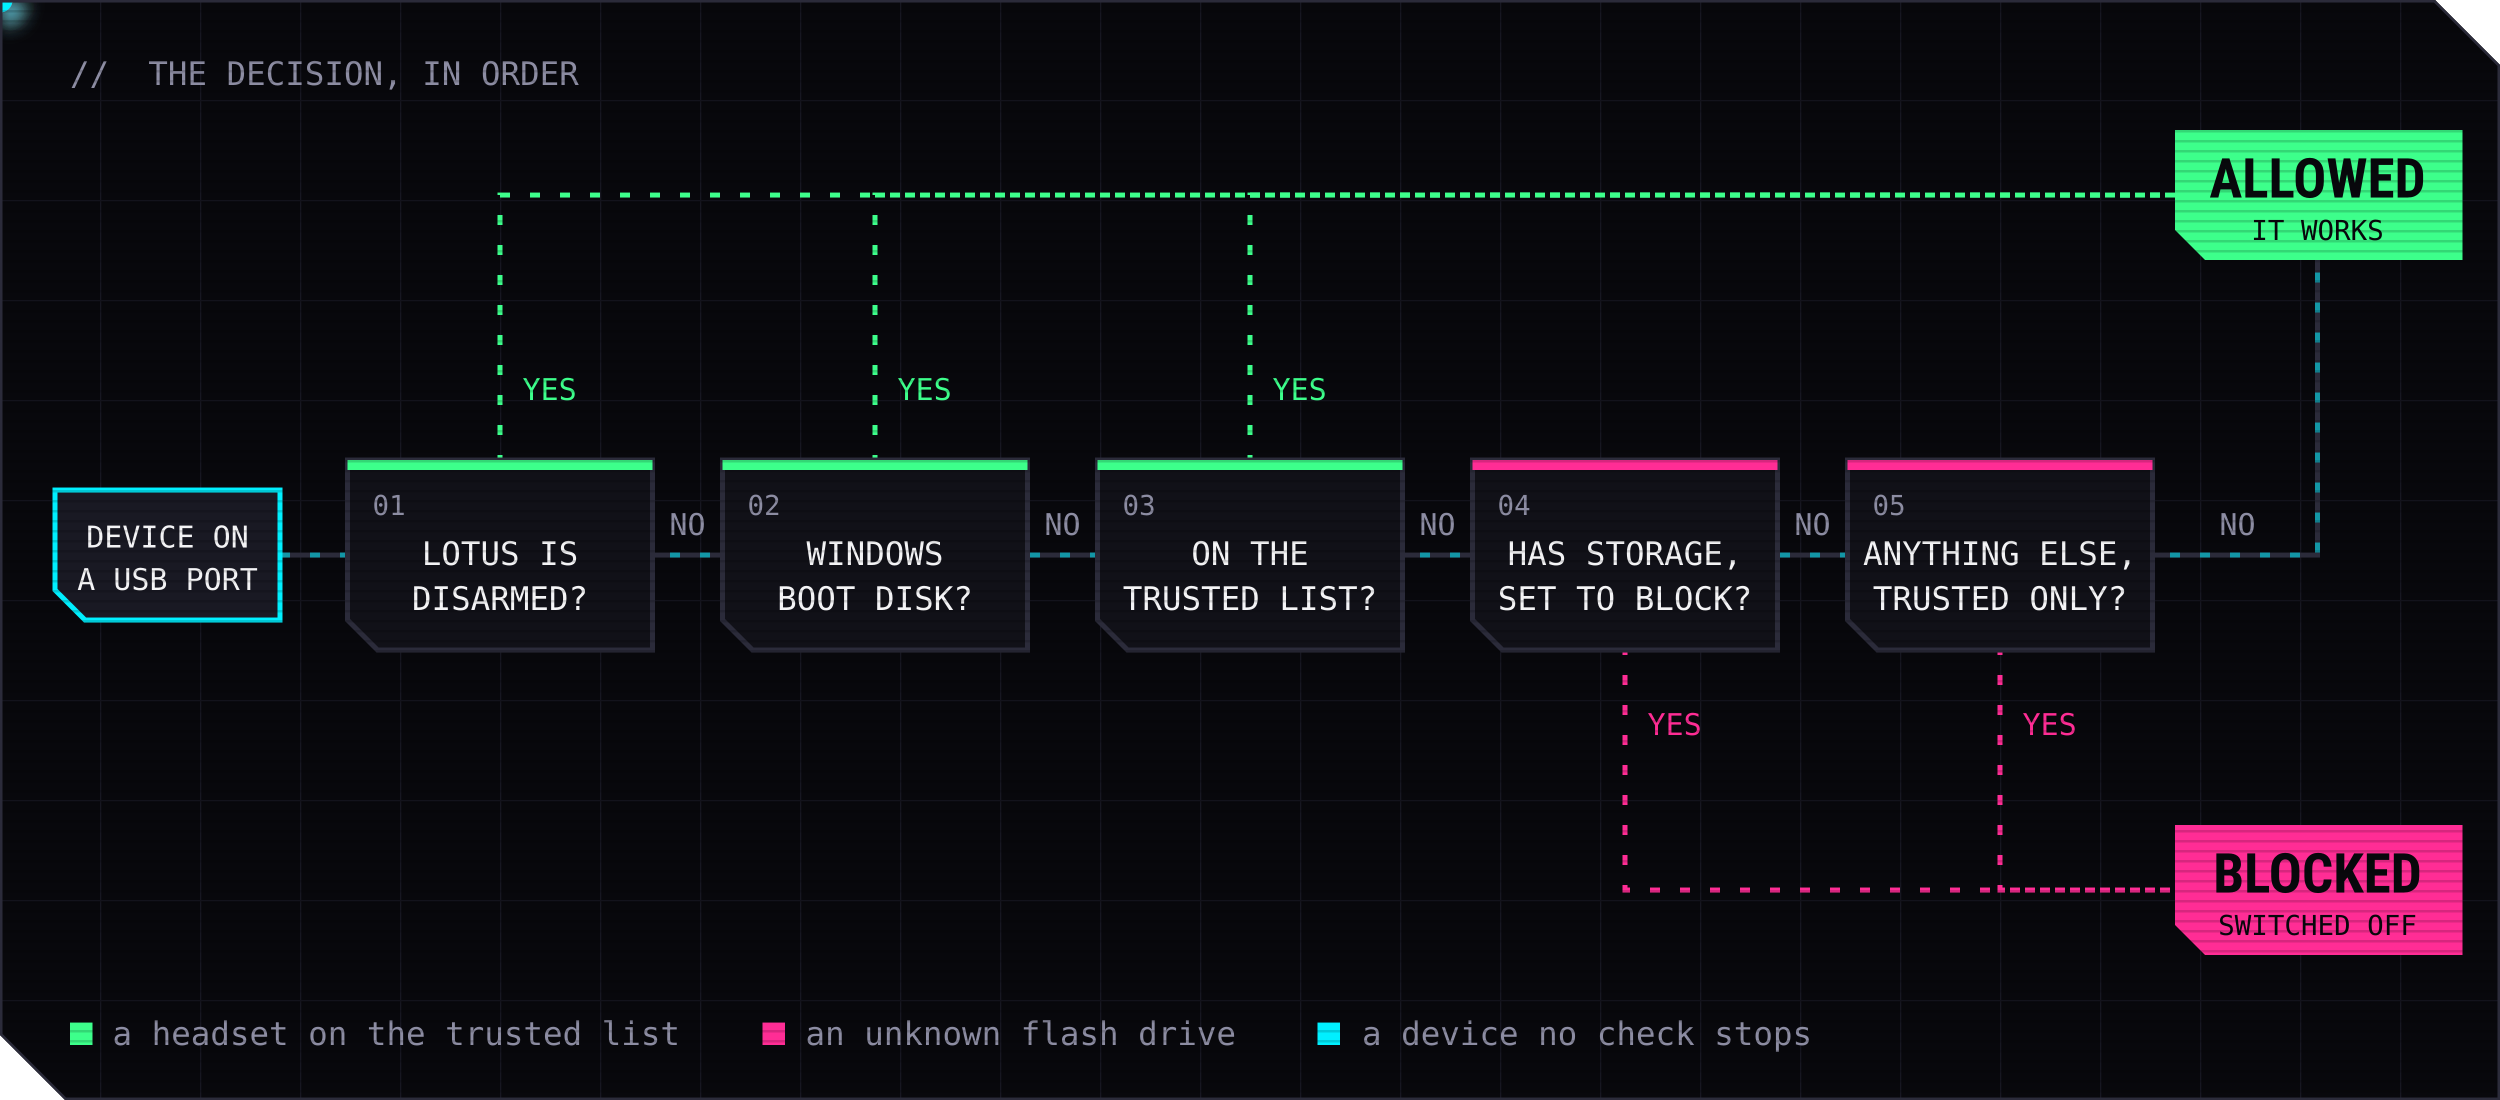
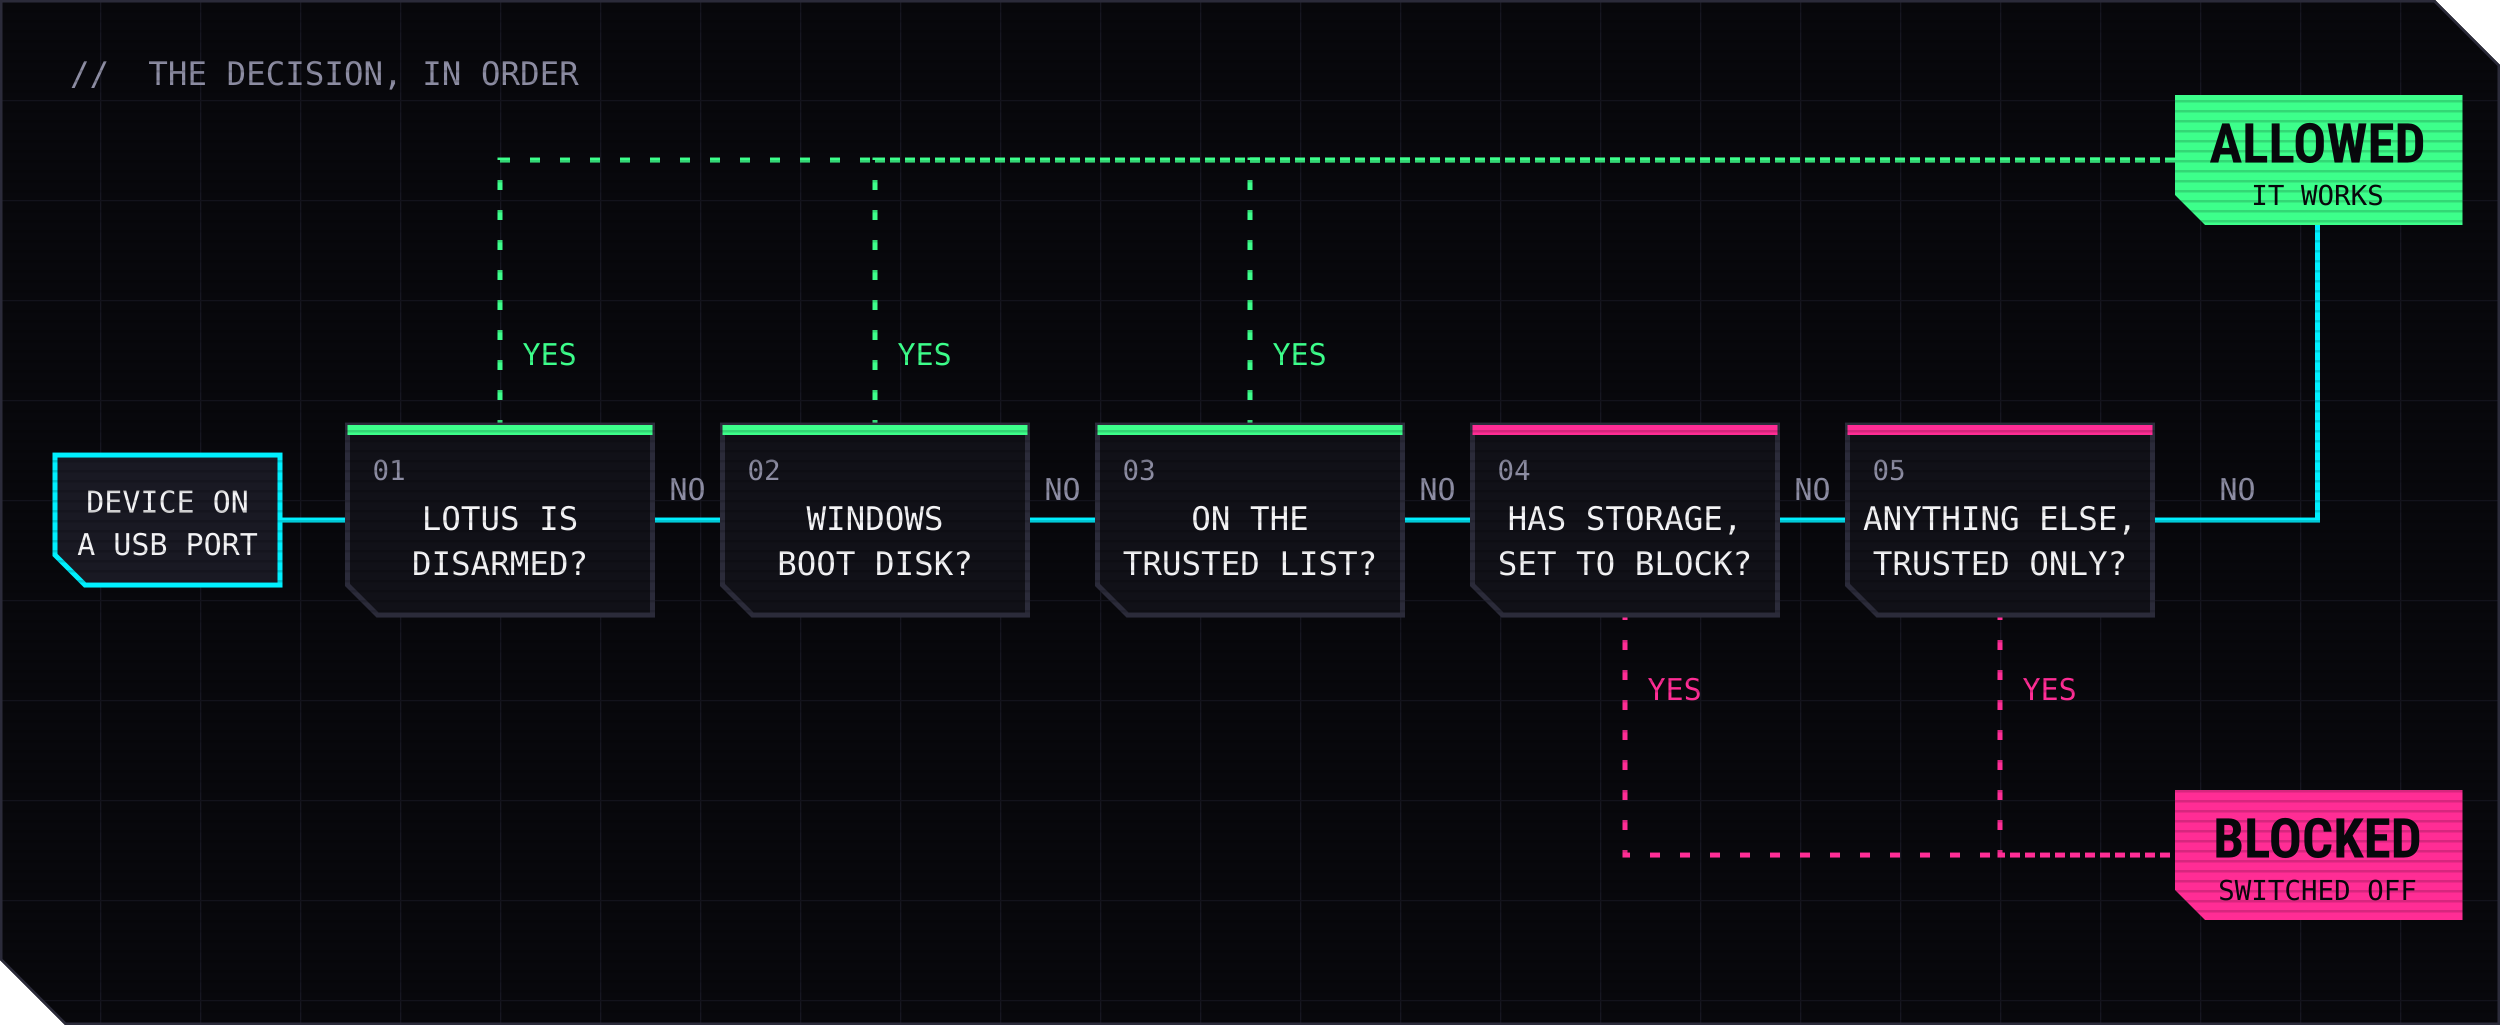
- <svg xmlns="http://www.w3.org/2000/svg" viewBox="0 0 1000 440" width="1000" height="440" role="img" aria-labelledby="t d">
+ <svg xmlns="http://www.w3.org/2000/svg" viewBox="0 0 1000 410" width="1000" height="410" role="img" aria-labelledby="t d">
  <defs>
-     <pattern id="hz" width="32" height="32" patternUnits="userSpaceOnUse" patternTransform="skewX(-45)">
-       <rect width="32" height="32" fill="#FCEE0A" />
-       <rect width="16" height="32" fill="#08080C" />
-     </pattern>
    <pattern id="grid" width="40" height="40" patternUnits="userSpaceOnUse">
      <path d="M40 0H0V40" fill="none" stroke="#2B2B3A" stroke-width="1" opacity=".45" />
    </pattern>
    <pattern id="scan" width="4" height="4" patternUnits="userSpaceOnUse">
      <rect width="4" height="1" fill="#000" opacity=".16" />
    </pattern>
-     <linearGradient id="sweepfill" x1="0" y1="0" x2="0" y2="1">
-       <stop offset="0" stop-color="#fff" stop-opacity="0" />
-       <stop offset=".5" stop-color="#fff" stop-opacity=".05" />
-       <stop offset="1" stop-color="#fff" stop-opacity="0" />
-     </linearGradient>
    <clipPath id="frame">
-       <polygon points="0,0 974,0 1000,26 1000,440 26,440 0,414" />
+       <polygon points="0,0 974,0 1000,26 1000,410 26,410 0,384" />
    </clipPath>
-     <filter id="glow" x="-200%" y="-200%" width="500%" height="500%">
-       <feGaussianBlur stdDeviation="4" />
-     </filter>
  </defs>
-   <style>.mono{font-family:Consolas,'Cascadia Mono','SF Mono',Menlo,'DejaVu Sans Mono','Liberation Mono',monospace}.cond{font-family:Bahnschrift,'DIN Alternate','DIN Condensed','Roboto Condensed','Arial Narrow','Helvetica Neue',Arial,sans-serif;font-weight:700;font-stretch:condensed}@keyframes slide{to{transform:translateX(32px)}}@keyframes slideback{to{transform:translateX(-32px)}}@keyframes blink{0%,49%{opacity:1}50%,100%{opacity:0}}@keyframes pulse{0%,100%{opacity:1}50%{opacity:.25}}.slide{animation:slide 1.4s linear infinite}.slideback{animation:slideback 1.4s linear infinite}.blink{animation:blink 1s steps(1) infinite}.pulse{animation:pulse 1.6s ease-in-out infinite}@keyframes dash{to{stroke-dashoffset:-24}}.flowline{stroke-dasharray:4 8;animation:dash 1.2s linear infinite}@keyframes lamp{0%,100%{opacity:.35}50%{opacity:1}}.lamp{animation:lamp 2s ease-in-out infinite}@media (prefers-reduced-motion:reduce){*{animation:none!important}}</style>
+   <style>.mono{font-family:Consolas,'Cascadia Mono','SF Mono',Menlo,'DejaVu Sans Mono','Liberation Mono',monospace}.cond{font-family:Bahnschrift,'DIN Alternate','DIN Condensed','Roboto Condensed','Arial Narrow','Helvetica Neue',Arial,sans-serif;font-weight:700;font-stretch:condensed}</style>
  <g clip-path="url(#frame)">
-     <rect width="1000" height="440" fill="#08080C" />
-     <rect width="1000" height="440" fill="url(#grid)" />
+     <rect width="1000" height="410" fill="#08080C" />
+     <rect width="1000" height="410" fill="url(#grid)" />
    <text x="28" y="34" class="mono" font-size="13" fill="#8D8DA3" text-anchor="start" textLength="202.8" lengthAdjust="spacing" xml:space="preserve">//  THE DECISION, IN ORDER</text>
-     <path d="M112 222 H927 V104" fill="none" stroke="#2B2B3A" stroke-width="2" />
-     <path class="flowline" d="M200 222 V78 H870" fill="none" stroke="#3DFF8B" stroke-width="2" />
-     <path class="flowline" d="M350 222 V78 H870" fill="none" stroke="#3DFF8B" stroke-width="2" />
-     <path class="flowline" d="M500 222 V78 H870" fill="none" stroke="#3DFF8B" stroke-width="2" />
-     <path class="flowline" d="M650 222 V356 H870" fill="none" stroke="#FF2D95" stroke-width="2" />
-     <path class="flowline" d="M800 222 V356 H870" fill="none" stroke="#FF2D95" stroke-width="2" />
-     <path class="flowline" d="M112 222 H927 V104" fill="none" stroke="#00F0FF" stroke-width="2" opacity=".55" />
-     <circle r="9" fill="#3DFF8B" filter="url(#glow)" opacity=".9">
-       <animateMotion dur="7.2s" begin="0s" repeatCount="indefinite" path="M112 222 H500 V78 H870" calcMode="linear" />
-     </circle>
-     <circle r="5" fill="#3DFF8B">
-       <animateMotion dur="7.2s" begin="0s" repeatCount="indefinite" path="M112 222 H500 V78 H870" calcMode="linear" />
-     </circle>
-     <circle r="9" fill="#FF2D95" filter="url(#glow)" opacity=".9">
-       <animateMotion dur="7.2s" begin="-4.8s" repeatCount="indefinite" path="M112 222 H650 V356 H870" calcMode="linear" />
-     </circle>
-     <circle r="5" fill="#FF2D95">
-       <animateMotion dur="7.2s" begin="-4.8s" repeatCount="indefinite" path="M112 222 H650 V356 H870" calcMode="linear" />
-     </circle>
-     <circle r="9" fill="#00F0FF" filter="url(#glow)" opacity=".9">
-       <animateMotion dur="7.2s" begin="-2.4s" repeatCount="indefinite" path="M112 222 H927 V104" calcMode="linear" />
-     </circle>
-     <circle r="5" fill="#00F0FF">
-       <animateMotion dur="7.2s" begin="-2.4s" repeatCount="indefinite" path="M112 222 H927 V104" calcMode="linear" />
-     </circle>
-     <polygon points="22,196 112,196 112,248 34,248 22,236" fill="#191923" stroke="#00F0FF" stroke-width="2" />
-     <text x="67" y="219" class="mono" font-size="12" fill="#F4F4F6" text-anchor="middle" textLength="64.8" lengthAdjust="spacing" xml:space="preserve">DEVICE ON</text>
-     <text x="67" y="236" class="mono" font-size="12" fill="#F4F4F6" text-anchor="middle" textLength="72" lengthAdjust="spacing" xml:space="preserve">A USB PORT</text>
-     <polygon points="139,184 261,184 261,260 151,260 139,248" fill="#111118" stroke="#2B2B3A" stroke-width="2" />
-     <rect x="139" y="184" width="122" height="4" fill="#3DFF8B" />
-     <text x="149" y="206" class="mono" font-size="11" fill="#8D8DA3" text-anchor="start" textLength="13.2" lengthAdjust="spacing" xml:space="preserve">01</text>
-     <text x="200" y="226" class="mono" font-size="13" fill="#F4F4F6" text-anchor="middle" textLength="62.4" lengthAdjust="spacing" xml:space="preserve">LOTUS IS</text>
-     <text x="200" y="244" class="mono" font-size="13" fill="#F4F4F6" text-anchor="middle" textLength="70.2" lengthAdjust="spacing" xml:space="preserve">DISARMED?</text>
-     <text x="209" y="160" class="mono" font-size="12" fill="#3DFF8B" text-anchor="start" textLength="21.6" lengthAdjust="spacing" xml:space="preserve">YES</text>
-     <polygon points="289,184 411,184 411,260 301,260 289,248" fill="#111118" stroke="#2B2B3A" stroke-width="2" />
-     <rect x="289" y="184" width="122" height="4" fill="#3DFF8B" />
-     <text x="299" y="206" class="mono" font-size="11" fill="#8D8DA3" text-anchor="start" textLength="13.2" lengthAdjust="spacing" xml:space="preserve">02</text>
-     <text x="350" y="226" class="mono" font-size="13" fill="#F4F4F6" text-anchor="middle" textLength="54.6" lengthAdjust="spacing" xml:space="preserve">WINDOWS</text>
-     <text x="350" y="244" class="mono" font-size="13" fill="#F4F4F6" text-anchor="middle" textLength="78" lengthAdjust="spacing" xml:space="preserve">BOOT DISK?</text>
-     <text x="359" y="160" class="mono" font-size="12" fill="#3DFF8B" text-anchor="start" textLength="21.6" lengthAdjust="spacing" xml:space="preserve">YES</text>
-     <polygon points="439,184 561,184 561,260 451,260 439,248" fill="#111118" stroke="#2B2B3A" stroke-width="2" />
-     <rect x="439" y="184" width="122" height="4" fill="#3DFF8B" />
-     <text x="449" y="206" class="mono" font-size="11" fill="#8D8DA3" text-anchor="start" textLength="13.2" lengthAdjust="spacing" xml:space="preserve">03</text>
-     <text x="500" y="226" class="mono" font-size="13" fill="#F4F4F6" text-anchor="middle" textLength="46.8" lengthAdjust="spacing" xml:space="preserve">ON THE</text>
-     <text x="500" y="244" class="mono" font-size="13" fill="#F4F4F6" text-anchor="middle" textLength="101.4" lengthAdjust="spacing" xml:space="preserve">TRUSTED LIST?</text>
-     <text x="509" y="160" class="mono" font-size="12" fill="#3DFF8B" text-anchor="start" textLength="21.6" lengthAdjust="spacing" xml:space="preserve">YES</text>
-     <polygon points="589,184 711,184 711,260 601,260 589,248" fill="#111118" stroke="#2B2B3A" stroke-width="2" />
-     <rect x="589" y="184" width="122" height="4" fill="#FF2D95" />
-     <text x="599" y="206" class="mono" font-size="11" fill="#8D8DA3" text-anchor="start" textLength="13.2" lengthAdjust="spacing" xml:space="preserve">04</text>
-     <text x="650" y="226" class="mono" font-size="13" fill="#F4F4F6" text-anchor="middle" textLength="93.6" lengthAdjust="spacing" xml:space="preserve">HAS STORAGE,</text>
-     <text x="650" y="244" class="mono" font-size="13" fill="#F4F4F6" text-anchor="middle" textLength="101.4" lengthAdjust="spacing" xml:space="preserve">SET TO BLOCK?</text>
-     <text x="659" y="294" class="mono" font-size="12" fill="#FF2D95" text-anchor="start" textLength="21.6" lengthAdjust="spacing" xml:space="preserve">YES</text>
-     <polygon points="739,184 861,184 861,260 751,260 739,248" fill="#111118" stroke="#2B2B3A" stroke-width="2" />
-     <rect x="739" y="184" width="122" height="4" fill="#FF2D95" />
-     <text x="749" y="206" class="mono" font-size="11" fill="#8D8DA3" text-anchor="start" textLength="13.2" lengthAdjust="spacing" xml:space="preserve">05</text>
-     <text x="800" y="226" class="mono" font-size="13" fill="#F4F4F6" text-anchor="middle" textLength="109.2" lengthAdjust="spacing" xml:space="preserve">ANYTHING ELSE,</text>
-     <text x="800" y="244" class="mono" font-size="13" fill="#F4F4F6" text-anchor="middle" textLength="101.4" lengthAdjust="spacing" xml:space="preserve">TRUSTED ONLY?</text>
-     <text x="809" y="294" class="mono" font-size="12" fill="#FF2D95" text-anchor="start" textLength="21.6" lengthAdjust="spacing" xml:space="preserve">YES</text>
-     <text x="275" y="214" class="mono" font-size="12" fill="#8D8DA3" text-anchor="middle" textLength="14.4" lengthAdjust="spacing" xml:space="preserve">NO</text>
-     <text x="425" y="214" class="mono" font-size="12" fill="#8D8DA3" text-anchor="middle" textLength="14.4" lengthAdjust="spacing" xml:space="preserve">NO</text>
-     <text x="575" y="214" class="mono" font-size="12" fill="#8D8DA3" text-anchor="middle" textLength="14.4" lengthAdjust="spacing" xml:space="preserve">NO</text>
-     <text x="725" y="214" class="mono" font-size="12" fill="#8D8DA3" text-anchor="middle" textLength="14.4" lengthAdjust="spacing" xml:space="preserve">NO</text>
-     <text x="895" y="214" class="mono" font-size="12" fill="#8D8DA3" text-anchor="middle" textLength="14.4" lengthAdjust="spacing" xml:space="preserve">NO</text>
-     <polygon points="870,52 985,52 985,104 882,104 870,92" fill="#3DFF8B" />
-     <text x="927" y="79" class="cond" font-size="22" fill="#08080C" text-anchor="middle" textLength="76" lengthAdjust="spacingAndGlyphs">ALLOWED</text>
-     <text x="927" y="96" class="mono" font-size="11" fill="#08080C" text-anchor="middle" textLength="52.8" lengthAdjust="spacing" xml:space="preserve">IT WORKS</text>
-     <polygon points="870,330 985,330 985,382 882,382 870,370" fill="#FF2D95" />
-     <text x="927" y="357" class="cond" font-size="22" fill="#08080C" text-anchor="middle" textLength="76" lengthAdjust="spacingAndGlyphs">BLOCKED</text>
-     <text x="927" y="374" class="mono" font-size="11" fill="#08080C" text-anchor="middle" textLength="79.2" lengthAdjust="spacing" xml:space="preserve">SWITCHED OFF</text>
-     <rect class="lamp" x="28" y="409" width="9" height="9" fill="#3DFF8B" />
-     <text x="45" y="418" class="mono" font-size="13" fill="#8D8DA3" text-anchor="start" textLength="226.2" lengthAdjust="spacing" xml:space="preserve">a headset on the trusted list</text>
-     <rect class="lamp" x="305" y="409" width="9" height="9" fill="#FF2D95" />
-     <text x="322.2" y="418" class="mono" font-size="13" fill="#8D8DA3" text-anchor="start" textLength="171.6" lengthAdjust="spacing" xml:space="preserve">an unknown flash drive</text>
-     <rect class="lamp" x="527" y="409" width="9" height="9" fill="#00F0FF" />
-     <text x="544.8" y="418" class="mono" font-size="13" fill="#8D8DA3" text-anchor="start" textLength="179.4" lengthAdjust="spacing" xml:space="preserve">a device no check stops</text>
-     <rect width="1000" height="440" fill="url(#scan)" />
-     <polygon points="0,0 974,0 1000,26 1000,440 26,440 0,414" fill="none" stroke="#2B2B3A" stroke-width="2" />
+     <path d="M112 208 H927 V90" fill="none" stroke="#00F0FF" stroke-width="2" />
+     <path d="M200 208 V64 H870" fill="none" stroke="#3DFF8B" stroke-width="2" stroke-dasharray="4 8" />
+     <path d="M350 208 V64 H870" fill="none" stroke="#3DFF8B" stroke-width="2" stroke-dasharray="4 8" />
+     <path d="M500 208 V64 H870" fill="none" stroke="#3DFF8B" stroke-width="2" stroke-dasharray="4 8" />
+     <path d="M650 208 V342 H870" fill="none" stroke="#FF2D95" stroke-width="2" stroke-dasharray="4 8" />
+     <path d="M800 208 V342 H870" fill="none" stroke="#FF2D95" stroke-width="2" stroke-dasharray="4 8" />
+     <polygon points="22,182 112,182 112,234 34,234 22,222" fill="#191923" stroke="#00F0FF" stroke-width="2" />
+     <text x="67" y="205" class="mono" font-size="12" fill="#F4F4F6" text-anchor="middle" textLength="64.8" lengthAdjust="spacing" xml:space="preserve">DEVICE ON</text>
+     <text x="67" y="222" class="mono" font-size="12" fill="#F4F4F6" text-anchor="middle" textLength="72" lengthAdjust="spacing" xml:space="preserve">A USB PORT</text>
+     <polygon points="139,170 261,170 261,246 151,246 139,234" fill="#111118" stroke="#2B2B3A" stroke-width="2" />
+     <rect x="139" y="170" width="122" height="4" fill="#3DFF8B" />
+     <text x="149" y="192" class="mono" font-size="11" fill="#8D8DA3" text-anchor="start" textLength="13.2" lengthAdjust="spacing" xml:space="preserve">01</text>
+     <text x="200" y="212" class="mono" font-size="13" fill="#F4F4F6" text-anchor="middle" textLength="62.4" lengthAdjust="spacing" xml:space="preserve">LOTUS IS</text>
+     <text x="200" y="230" class="mono" font-size="13" fill="#F4F4F6" text-anchor="middle" textLength="70.2" lengthAdjust="spacing" xml:space="preserve">DISARMED?</text>
+     <text x="209" y="146" class="mono" font-size="12" fill="#3DFF8B" text-anchor="start" textLength="21.6" lengthAdjust="spacing" xml:space="preserve">YES</text>
+     <polygon points="289,170 411,170 411,246 301,246 289,234" fill="#111118" stroke="#2B2B3A" stroke-width="2" />
+     <rect x="289" y="170" width="122" height="4" fill="#3DFF8B" />
+     <text x="299" y="192" class="mono" font-size="11" fill="#8D8DA3" text-anchor="start" textLength="13.2" lengthAdjust="spacing" xml:space="preserve">02</text>
+     <text x="350" y="212" class="mono" font-size="13" fill="#F4F4F6" text-anchor="middle" textLength="54.6" lengthAdjust="spacing" xml:space="preserve">WINDOWS</text>
+     <text x="350" y="230" class="mono" font-size="13" fill="#F4F4F6" text-anchor="middle" textLength="78" lengthAdjust="spacing" xml:space="preserve">BOOT DISK?</text>
+     <text x="359" y="146" class="mono" font-size="12" fill="#3DFF8B" text-anchor="start" textLength="21.6" lengthAdjust="spacing" xml:space="preserve">YES</text>
+     <polygon points="439,170 561,170 561,246 451,246 439,234" fill="#111118" stroke="#2B2B3A" stroke-width="2" />
+     <rect x="439" y="170" width="122" height="4" fill="#3DFF8B" />
+     <text x="449" y="192" class="mono" font-size="11" fill="#8D8DA3" text-anchor="start" textLength="13.2" lengthAdjust="spacing" xml:space="preserve">03</text>
+     <text x="500" y="212" class="mono" font-size="13" fill="#F4F4F6" text-anchor="middle" textLength="46.8" lengthAdjust="spacing" xml:space="preserve">ON THE</text>
+     <text x="500" y="230" class="mono" font-size="13" fill="#F4F4F6" text-anchor="middle" textLength="101.4" lengthAdjust="spacing" xml:space="preserve">TRUSTED LIST?</text>
+     <text x="509" y="146" class="mono" font-size="12" fill="#3DFF8B" text-anchor="start" textLength="21.6" lengthAdjust="spacing" xml:space="preserve">YES</text>
+     <polygon points="589,170 711,170 711,246 601,246 589,234" fill="#111118" stroke="#2B2B3A" stroke-width="2" />
+     <rect x="589" y="170" width="122" height="4" fill="#FF2D95" />
+     <text x="599" y="192" class="mono" font-size="11" fill="#8D8DA3" text-anchor="start" textLength="13.2" lengthAdjust="spacing" xml:space="preserve">04</text>
+     <text x="650" y="212" class="mono" font-size="13" fill="#F4F4F6" text-anchor="middle" textLength="93.6" lengthAdjust="spacing" xml:space="preserve">HAS STORAGE,</text>
+     <text x="650" y="230" class="mono" font-size="13" fill="#F4F4F6" text-anchor="middle" textLength="101.4" lengthAdjust="spacing" xml:space="preserve">SET TO BLOCK?</text>
+     <text x="659" y="280" class="mono" font-size="12" fill="#FF2D95" text-anchor="start" textLength="21.6" lengthAdjust="spacing" xml:space="preserve">YES</text>
+     <polygon points="739,170 861,170 861,246 751,246 739,234" fill="#111118" stroke="#2B2B3A" stroke-width="2" />
+     <rect x="739" y="170" width="122" height="4" fill="#FF2D95" />
+     <text x="749" y="192" class="mono" font-size="11" fill="#8D8DA3" text-anchor="start" textLength="13.2" lengthAdjust="spacing" xml:space="preserve">05</text>
+     <text x="800" y="212" class="mono" font-size="13" fill="#F4F4F6" text-anchor="middle" textLength="109.2" lengthAdjust="spacing" xml:space="preserve">ANYTHING ELSE,</text>
+     <text x="800" y="230" class="mono" font-size="13" fill="#F4F4F6" text-anchor="middle" textLength="101.4" lengthAdjust="spacing" xml:space="preserve">TRUSTED ONLY?</text>
+     <text x="809" y="280" class="mono" font-size="12" fill="#FF2D95" text-anchor="start" textLength="21.6" lengthAdjust="spacing" xml:space="preserve">YES</text>
+     <text x="275" y="200" class="mono" font-size="12" fill="#8D8DA3" text-anchor="middle" textLength="14.4" lengthAdjust="spacing" xml:space="preserve">NO</text>
+     <text x="425" y="200" class="mono" font-size="12" fill="#8D8DA3" text-anchor="middle" textLength="14.4" lengthAdjust="spacing" xml:space="preserve">NO</text>
+     <text x="575" y="200" class="mono" font-size="12" fill="#8D8DA3" text-anchor="middle" textLength="14.4" lengthAdjust="spacing" xml:space="preserve">NO</text>
+     <text x="725" y="200" class="mono" font-size="12" fill="#8D8DA3" text-anchor="middle" textLength="14.4" lengthAdjust="spacing" xml:space="preserve">NO</text>
+     <text x="895" y="200" class="mono" font-size="12" fill="#8D8DA3" text-anchor="middle" textLength="14.4" lengthAdjust="spacing" xml:space="preserve">NO</text>
+     <polygon points="870,38 985,38 985,90 882,90 870,78" fill="#3DFF8B" />
+     <text x="927" y="65" class="cond" font-size="22" fill="#08080C" text-anchor="middle" textLength="76" lengthAdjust="spacingAndGlyphs">ALLOWED</text>
+     <text x="927" y="82" class="mono" font-size="11" fill="#08080C" text-anchor="middle" textLength="52.8" lengthAdjust="spacing" xml:space="preserve">IT WORKS</text>
+     <polygon points="870,316 985,316 985,368 882,368 870,356" fill="#FF2D95" />
+     <text x="927" y="343" class="cond" font-size="22" fill="#08080C" text-anchor="middle" textLength="76" lengthAdjust="spacingAndGlyphs">BLOCKED</text>
+     <text x="927" y="360" class="mono" font-size="11" fill="#08080C" text-anchor="middle" textLength="79.2" lengthAdjust="spacing" xml:space="preserve">SWITCHED OFF</text>
+     <rect width="1000" height="410" fill="url(#scan)" />
+     <polygon points="0,0 974,0 1000,26 1000,410 26,410 0,384" fill="none" stroke="#2B2B3A" stroke-width="2" />
  </g>
</svg>
